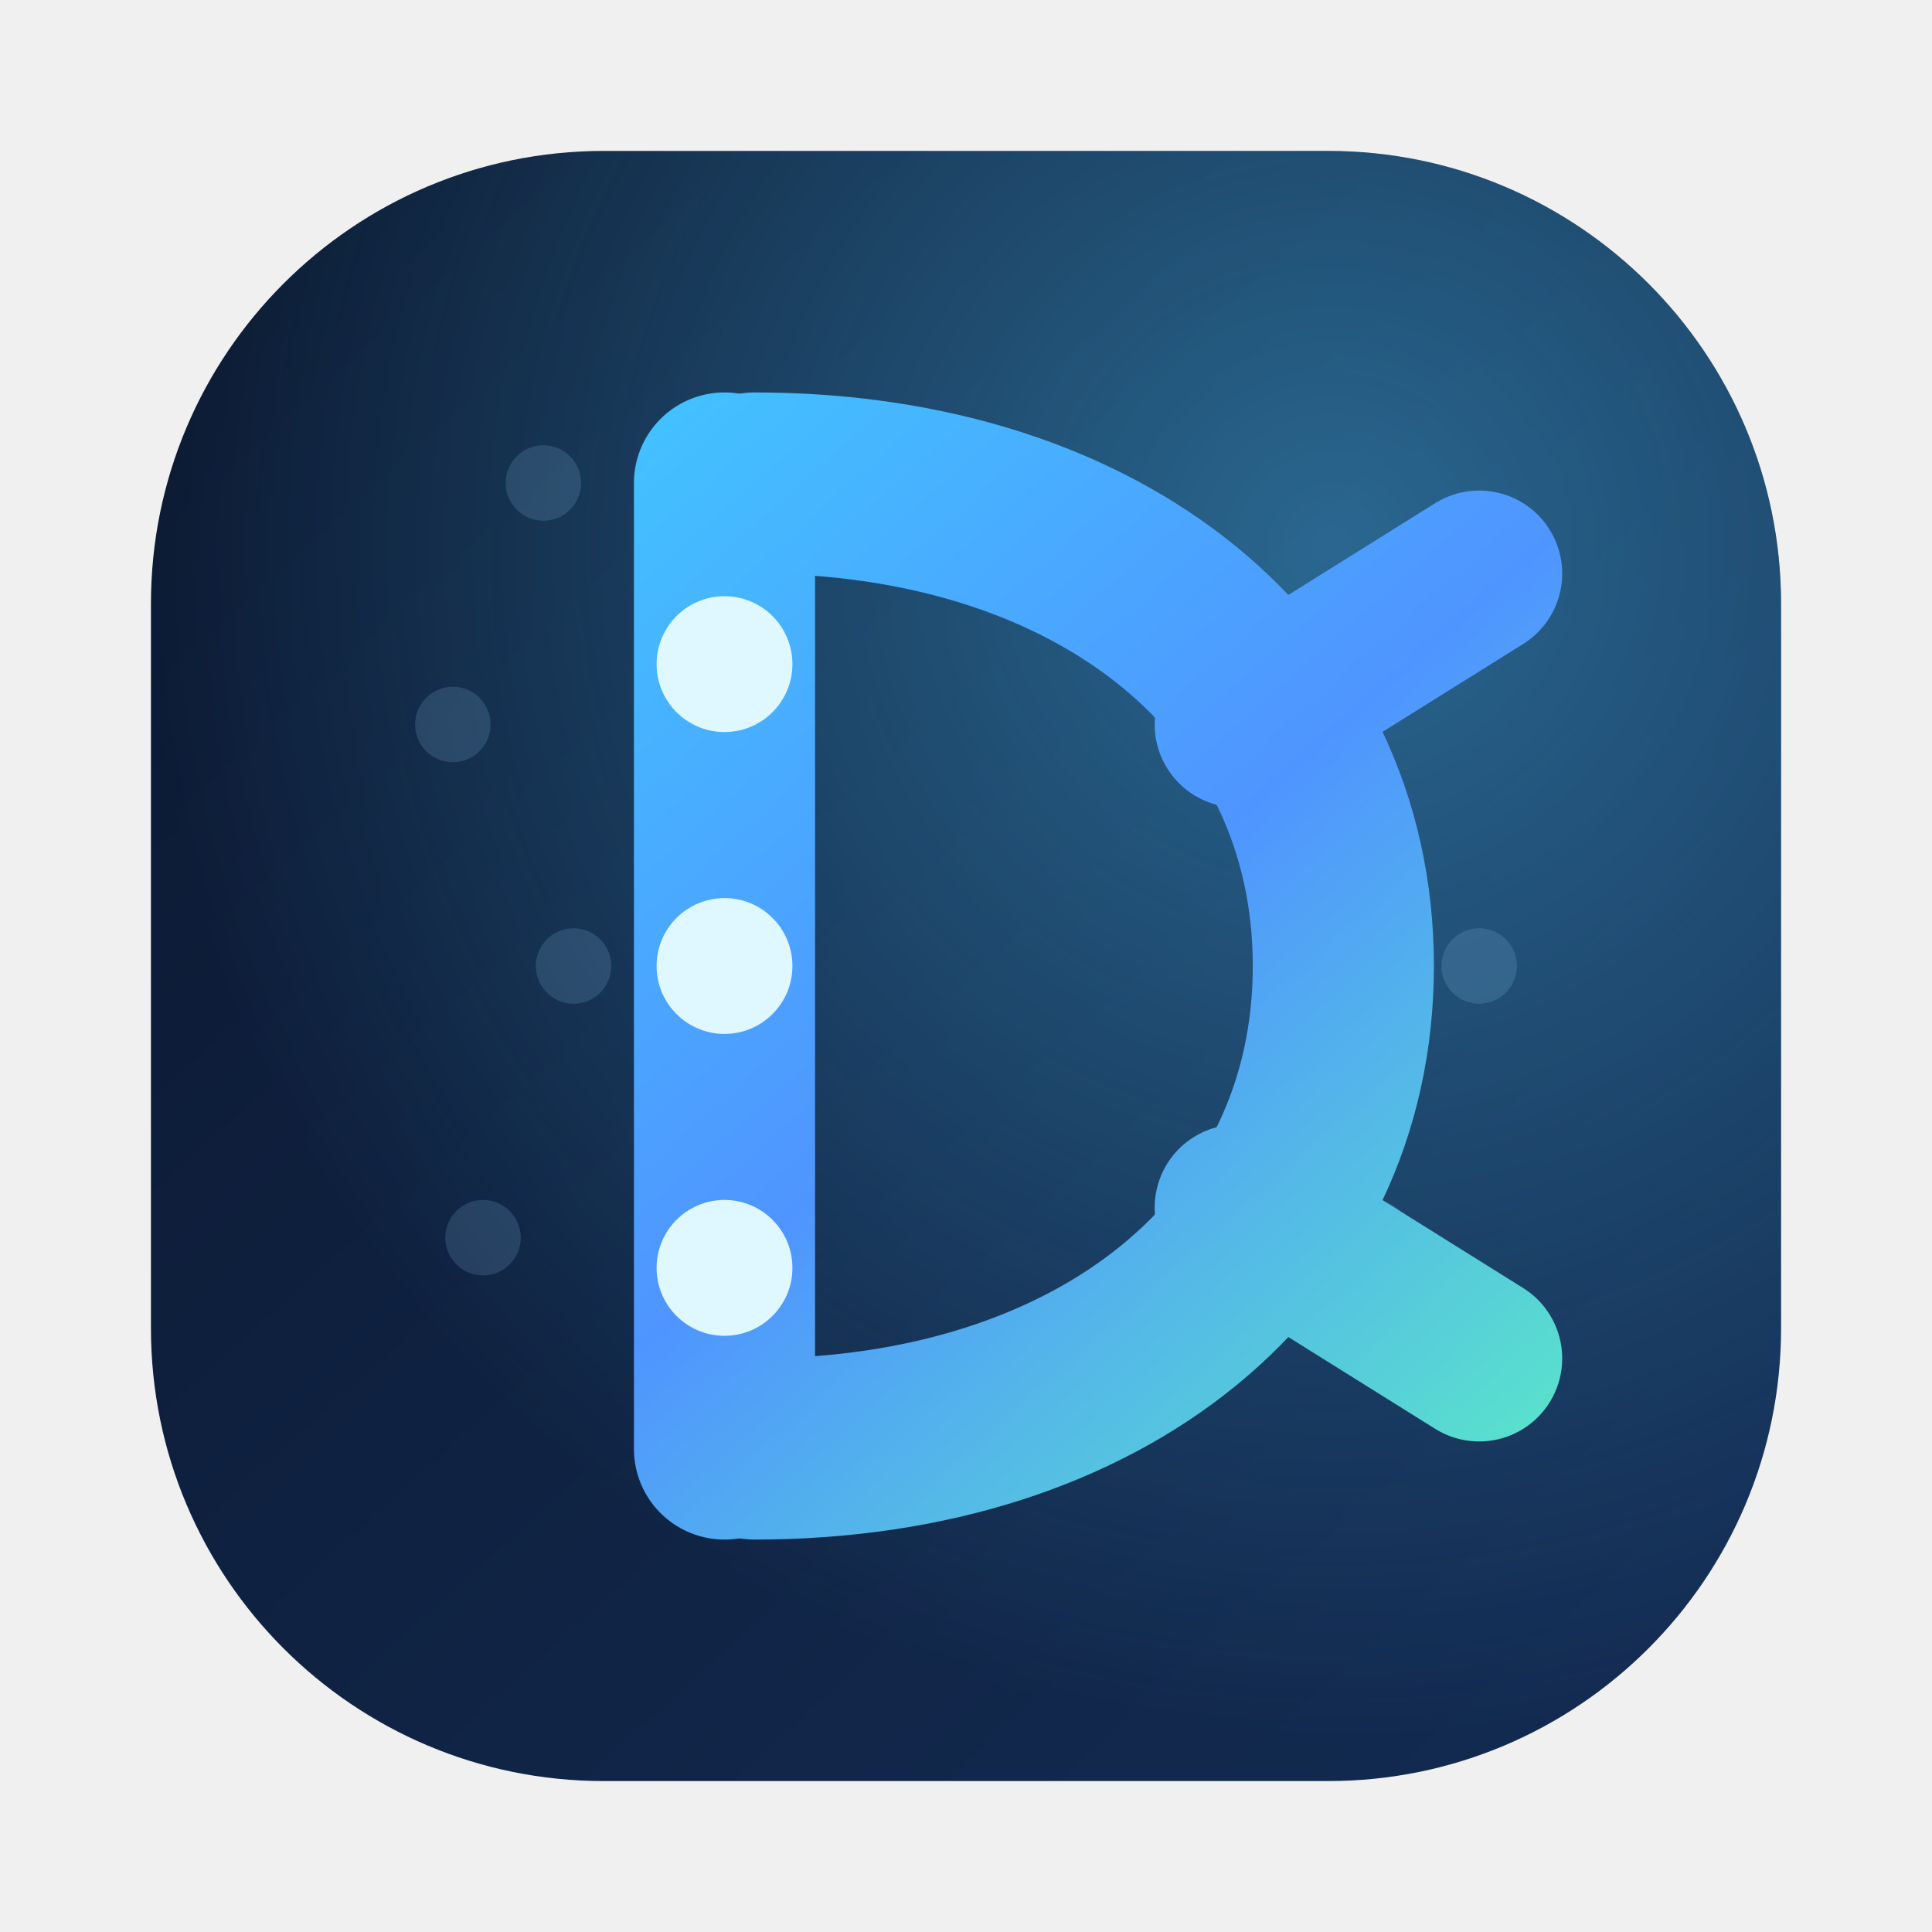
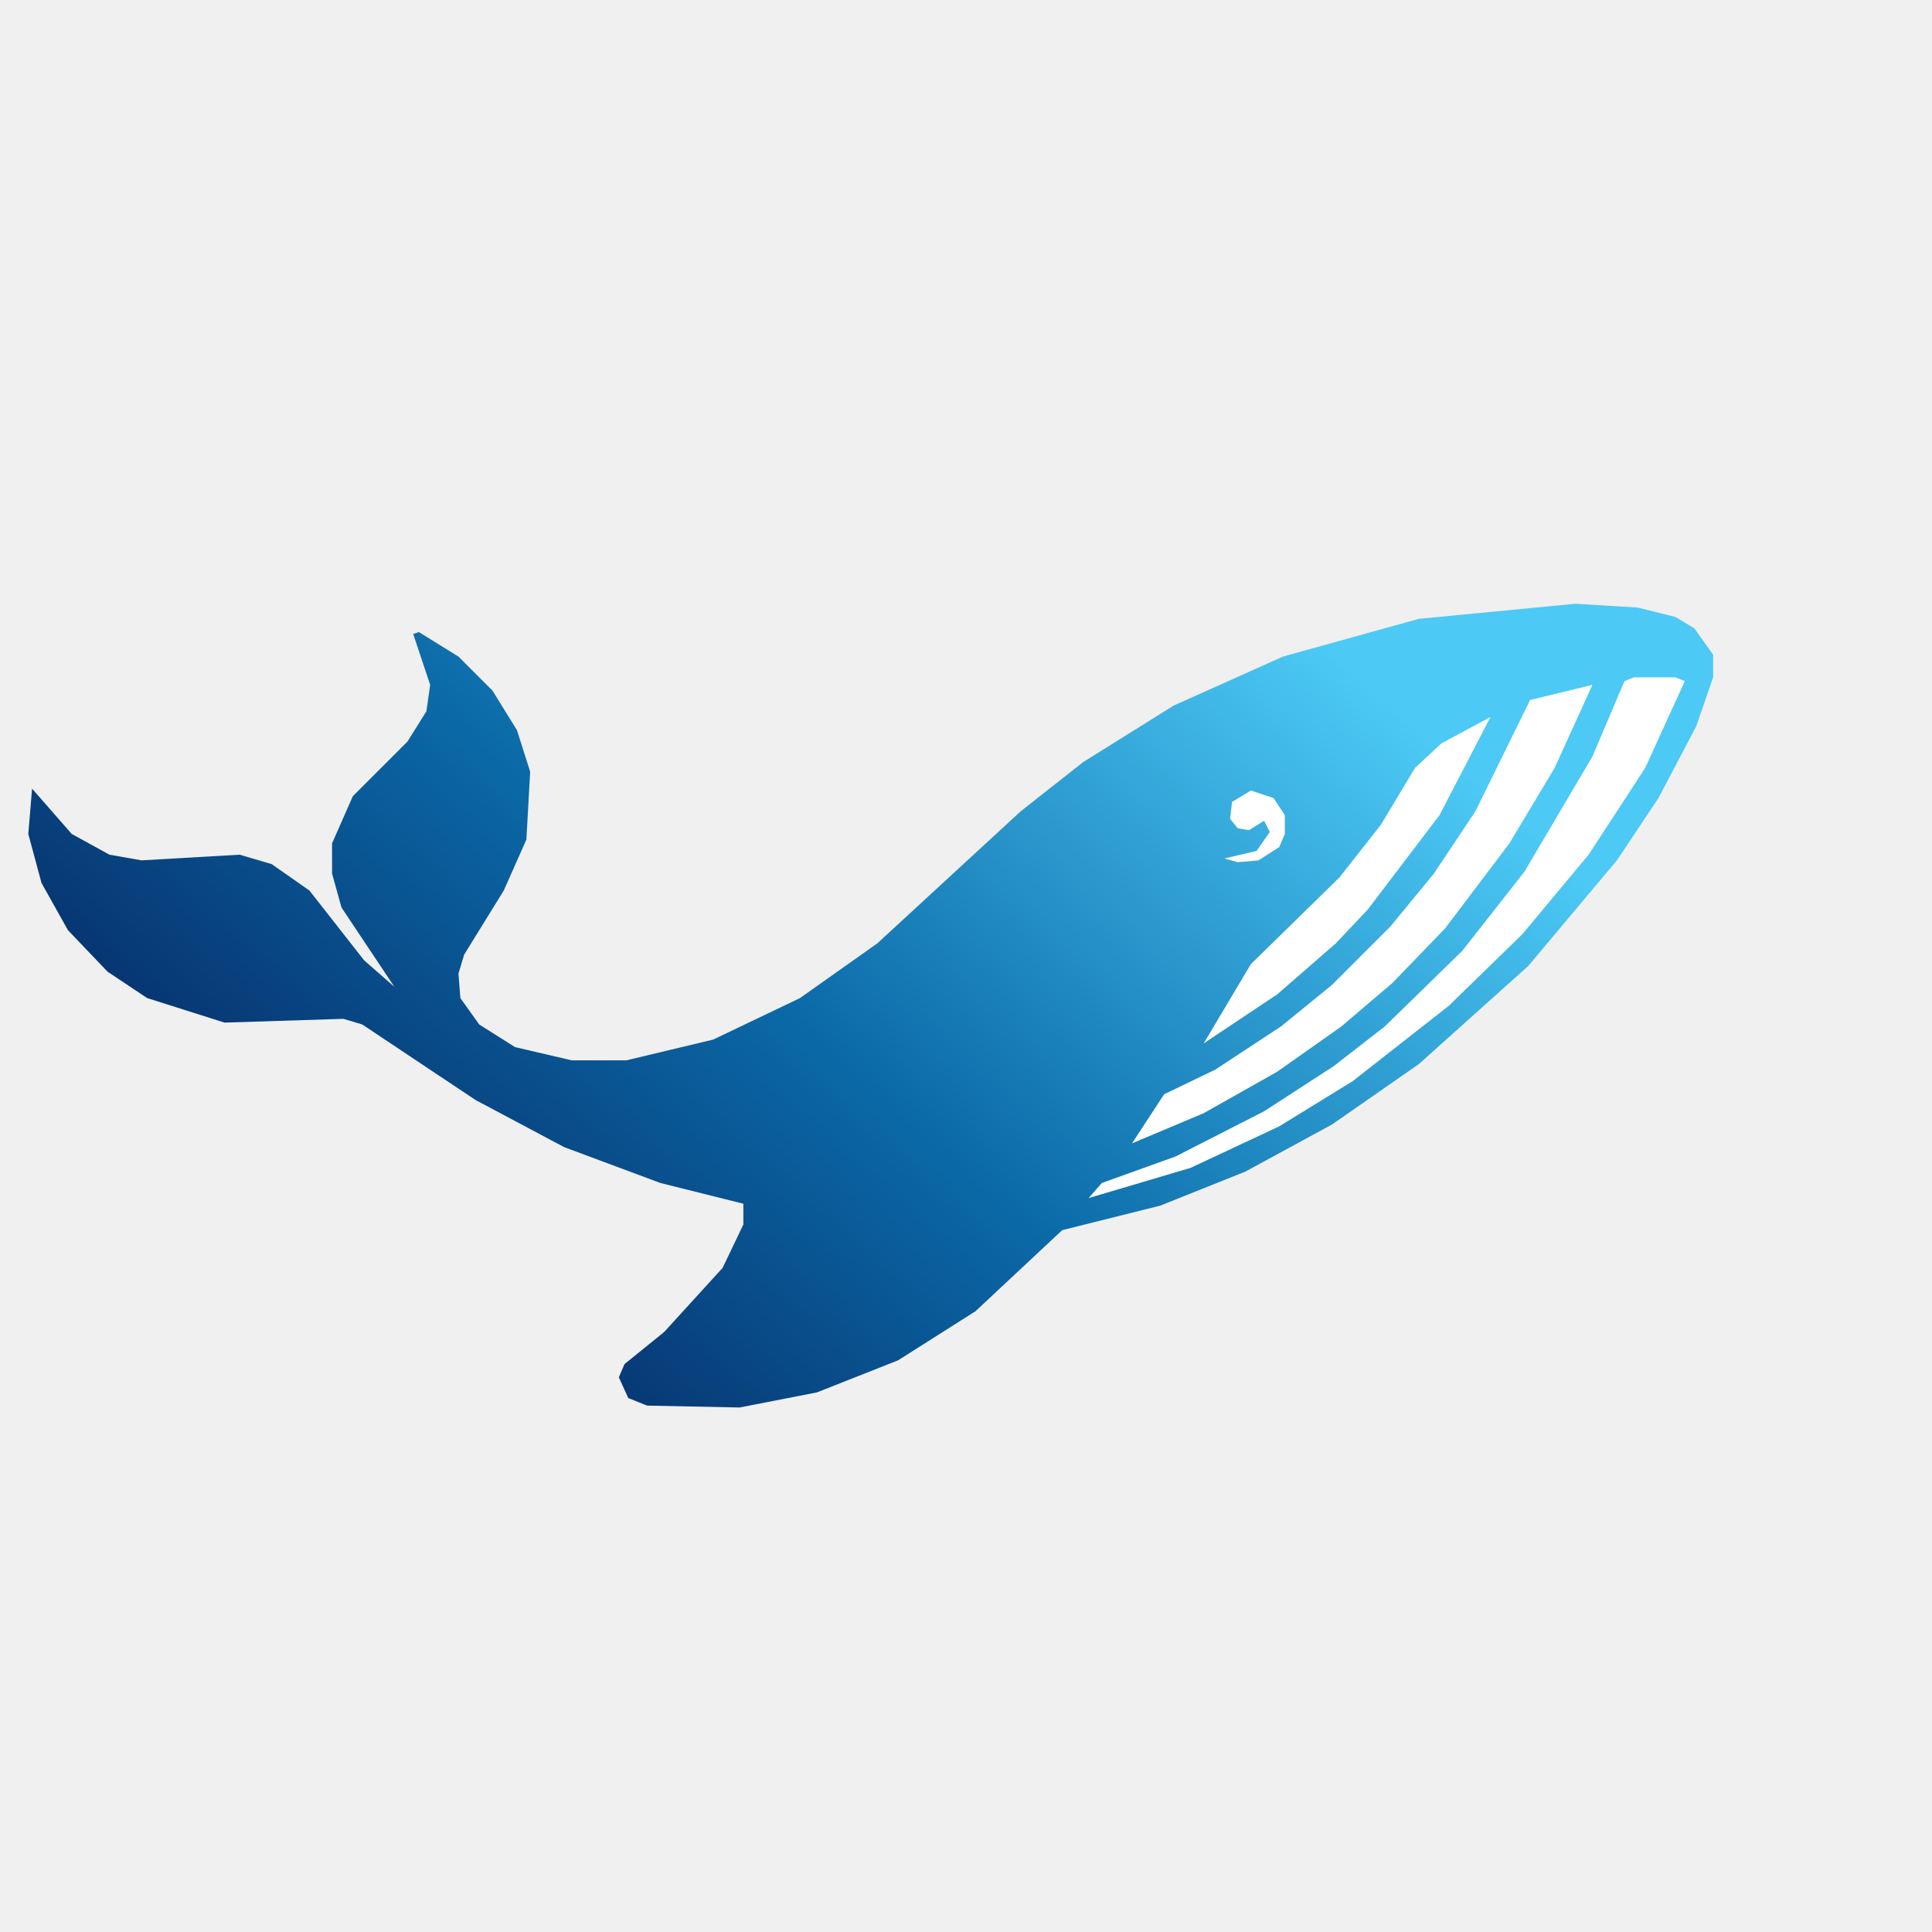
- <svg xmlns="http://www.w3.org/2000/svg" width="128" height="128" viewBox="0 0 128 128" fill="none">
-   <defs>
-     <linearGradient id="deepclaw-bg" x1="18" y1="14" x2="110" y2="116" gradientUnits="userSpaceOnUse">
-       <stop offset="0" stop-color="#0B1830" />
-       <stop offset="1" stop-color="#132B52" />
-     </linearGradient>
-     <linearGradient id="deepclaw-mark" x1="34" y1="26" x2="98" y2="98" gradientUnits="userSpaceOnUse">
-       <stop offset="0" stop-color="#41C8FF" />
-       <stop offset="0.55" stop-color="#4F95FF" />
-       <stop offset="1" stop-color="#59E0CD" />
-     </linearGradient>
-     <radialGradient id="deepclaw-glow" cx="0" cy="0" r="1" gradientUnits="userSpaceOnUse" gradientTransform="translate(88 36) rotate(132.614) scale(78.9471)">
-       <stop stop-color="#4FC8FF" stop-opacity="0.42" />
-       <stop offset="1" stop-color="#4FC8FF" stop-opacity="0" />
-     </radialGradient>
-   </defs>
-   <rect x="10" y="10" width="108" height="108" rx="30" fill="url(#deepclaw-bg)" />
-   <rect x="10" y="10" width="108" height="108" rx="30" fill="url(#deepclaw-glow)" />
-   <g opacity="0.16" fill="#9EDBFF">
-     <circle cx="36" cy="32" r="2.5" />
-     <circle cx="30" cy="48" r="2.5" />
-     <circle cx="38" cy="64" r="2.5" />
-     <circle cx="32" cy="82" r="2.5" />
-     <circle cx="91" cy="82" r="2.5" />
-     <circle cx="98" cy="64" r="2.5" />
+ <svg xmlns="http://www.w3.org/2000/svg" width="1024" height="1024" viewBox="0 0 1024 1024" version="1.1">
+   <g transform="translate(1024 0) scale(-1 1)">
+     <defs>
+       <linearGradient id="whaleGrad" x1="0.10" y1="0.30" x2="0.88" y2="0.72">
+         <stop offset="0%" stop-color="#4cc9f5" />
+         <stop offset="55%" stop-color="#0b6aa8" />
+         <stop offset="100%" stop-color="#062d69" />
+       </linearGradient>
+     </defs>
+     <path d="M 116 347 L 116 359 L 125 385 L 145 423 L 167 456 L 214 512 L 272 564 L 318 596 L 364 621 L 409 639 L 461 652 L 507 695 L 548 721 L 591 738 L 632 746 L 681 745 L 691 741 L 696 730 L 693 723 L 672 706 L 641 672 L 630 649 L 630 638 L 674 627 L 725 608 L 772 583 L 832 543 L 842 540 L 905 542 L 946 529 L 967 515 L 988 493 L 1002 468 L 1009 442 L 1007 418 L 986 442 L 966 453 L 949 456 L 897 453 L 880 458 L 860 472 L 831 509 L 815 523 L 843 481 L 848 463 L 848 447 L 837 422 L 808 393 L 798 377 L 796 363 L 805 336 L 802 335 L 781 348 L 763 366 L 750 387 L 743 409 L 745 445 L 757 472 L 778 506 L 781 516 L 780 529 L 770 543 L 751 555 L 721 562 L 692 562 L 646 551 L 600 529 L 559 500 L 483 430 L 450 404 L 402 374 L 344 348 L 272 328 L 189 320 L 156 322 L 136 327 L 126 333 Z" fill="url(#whaleGrad)" />
+     <path d="M 131 361 L 152 407 L 182 453 L 217 495 L 256 533 L 307 573 L 346 597 L 393 619 L 447 635 L 440 627 L 401 613 L 354 589 L 317 565 L 290 544 L 249 504 L 216 462 L 180 401 L 163 361 L 158 359 L 136 359 Z" fill="#ffffff" />
+     <path d="M 180 363 L 200 407 L 224 447 L 258 492 L 286 521 L 313 544 L 347 568 L 386 590 L 424 606 L 407 580 L 380 567 L 345 544 L 318 522 L 287 491 L 264 463 L 242 430 L 213 371 Z" fill="#ffffff" />
+     <path d="M 234 380 L 261 432 L 299 482 L 316 500 L 347 527 L 386 553 L 361 511 L 314 465 L 292 437 L 274 407 L 260 394 Z" fill="#ffffff" />
+     <path d="M 349 423 L 343 432 L 343 442 L 346 449 L 357 456 L 368 457 L 375 455 L 358 451 L 351 441 L 354 435 L 362 440 L 368 439 L 372 434 L 371 425 L 361 419 Z" fill="#ffffff" />
  </g>
-   <path d="M48 32V96" stroke="url(#deepclaw-mark)" stroke-width="12" stroke-linecap="round" />
-   <circle cx="48" cy="44" r="4.5" fill="#DFF8FF" />
-   <circle cx="48" cy="64" r="4.5" fill="#DFF8FF" />
-   <circle cx="48" cy="84" r="4.5" fill="#DFF8FF" />
-   <path d="M50 32C73 32 89 45 89 64C89 83 73 96 50 96" stroke="url(#deepclaw-mark)" stroke-width="12" stroke-linecap="round" stroke-linejoin="round" />
-   <path d="M82 48L98 38" stroke="url(#deepclaw-mark)" stroke-width="11" stroke-linecap="round" stroke-linejoin="round" />
-   <path d="M82 80L98 90" stroke="url(#deepclaw-mark)" stroke-width="11" stroke-linecap="round" stroke-linejoin="round" />
</svg>
